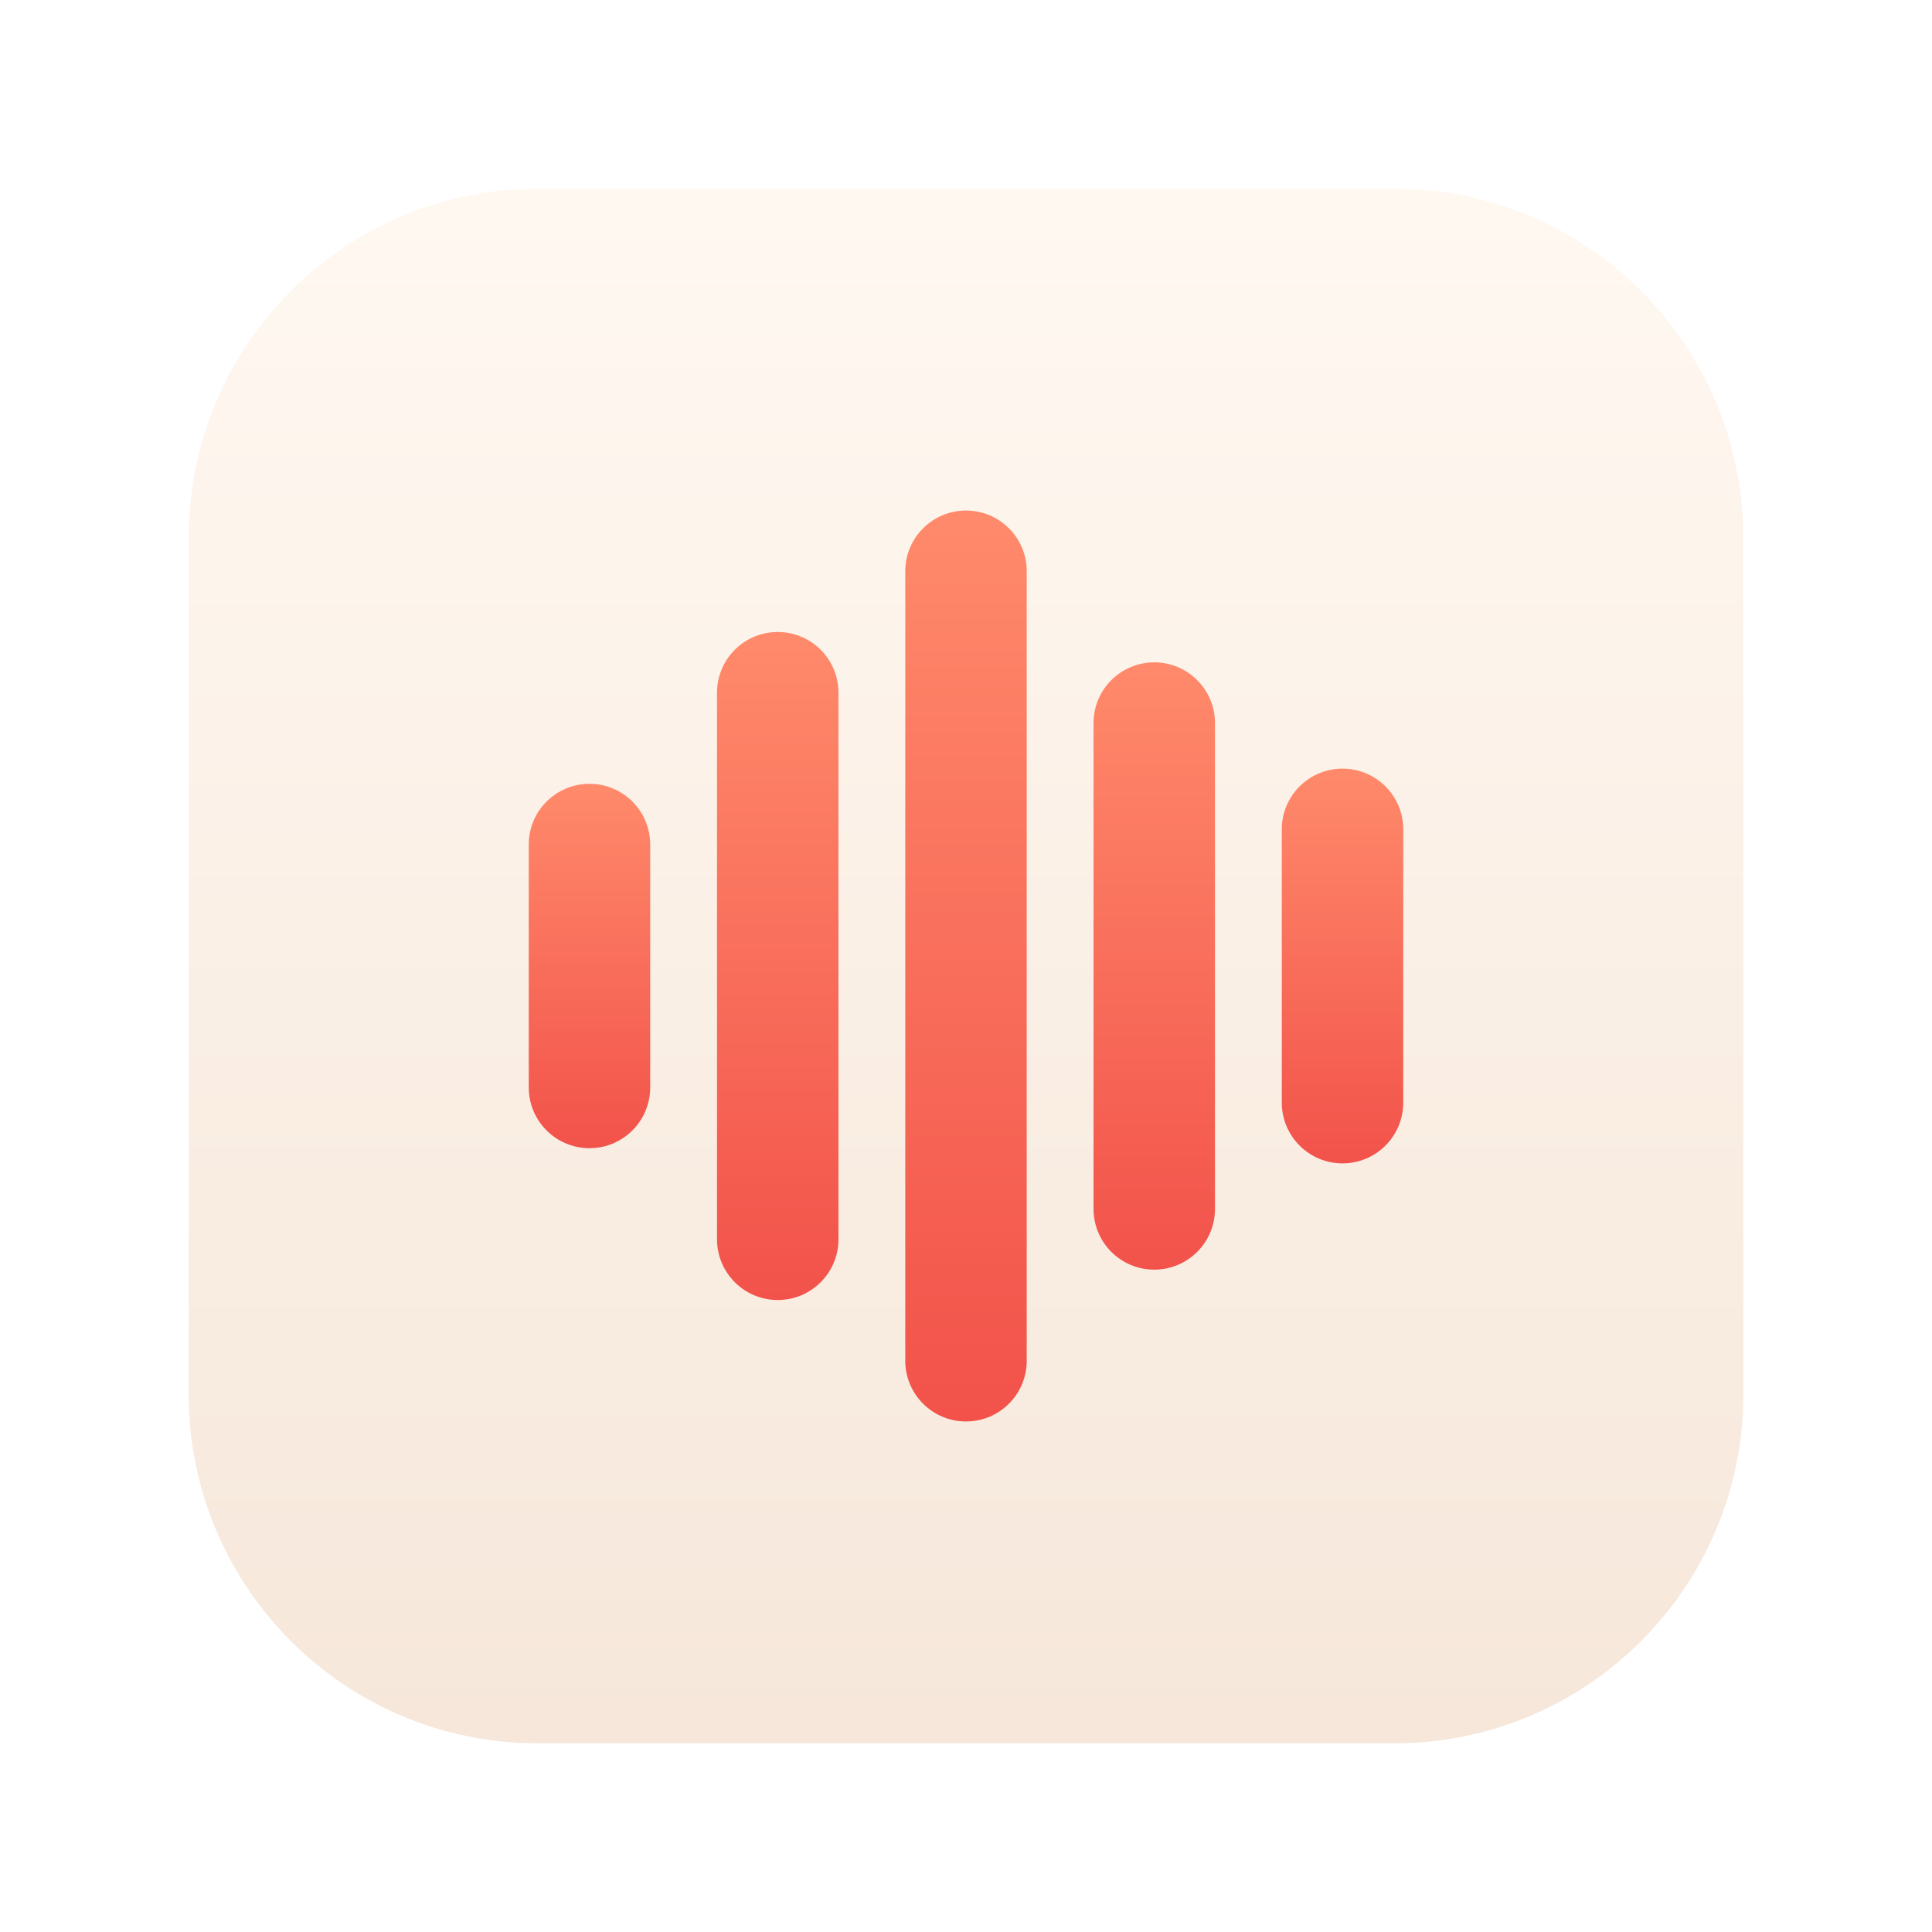
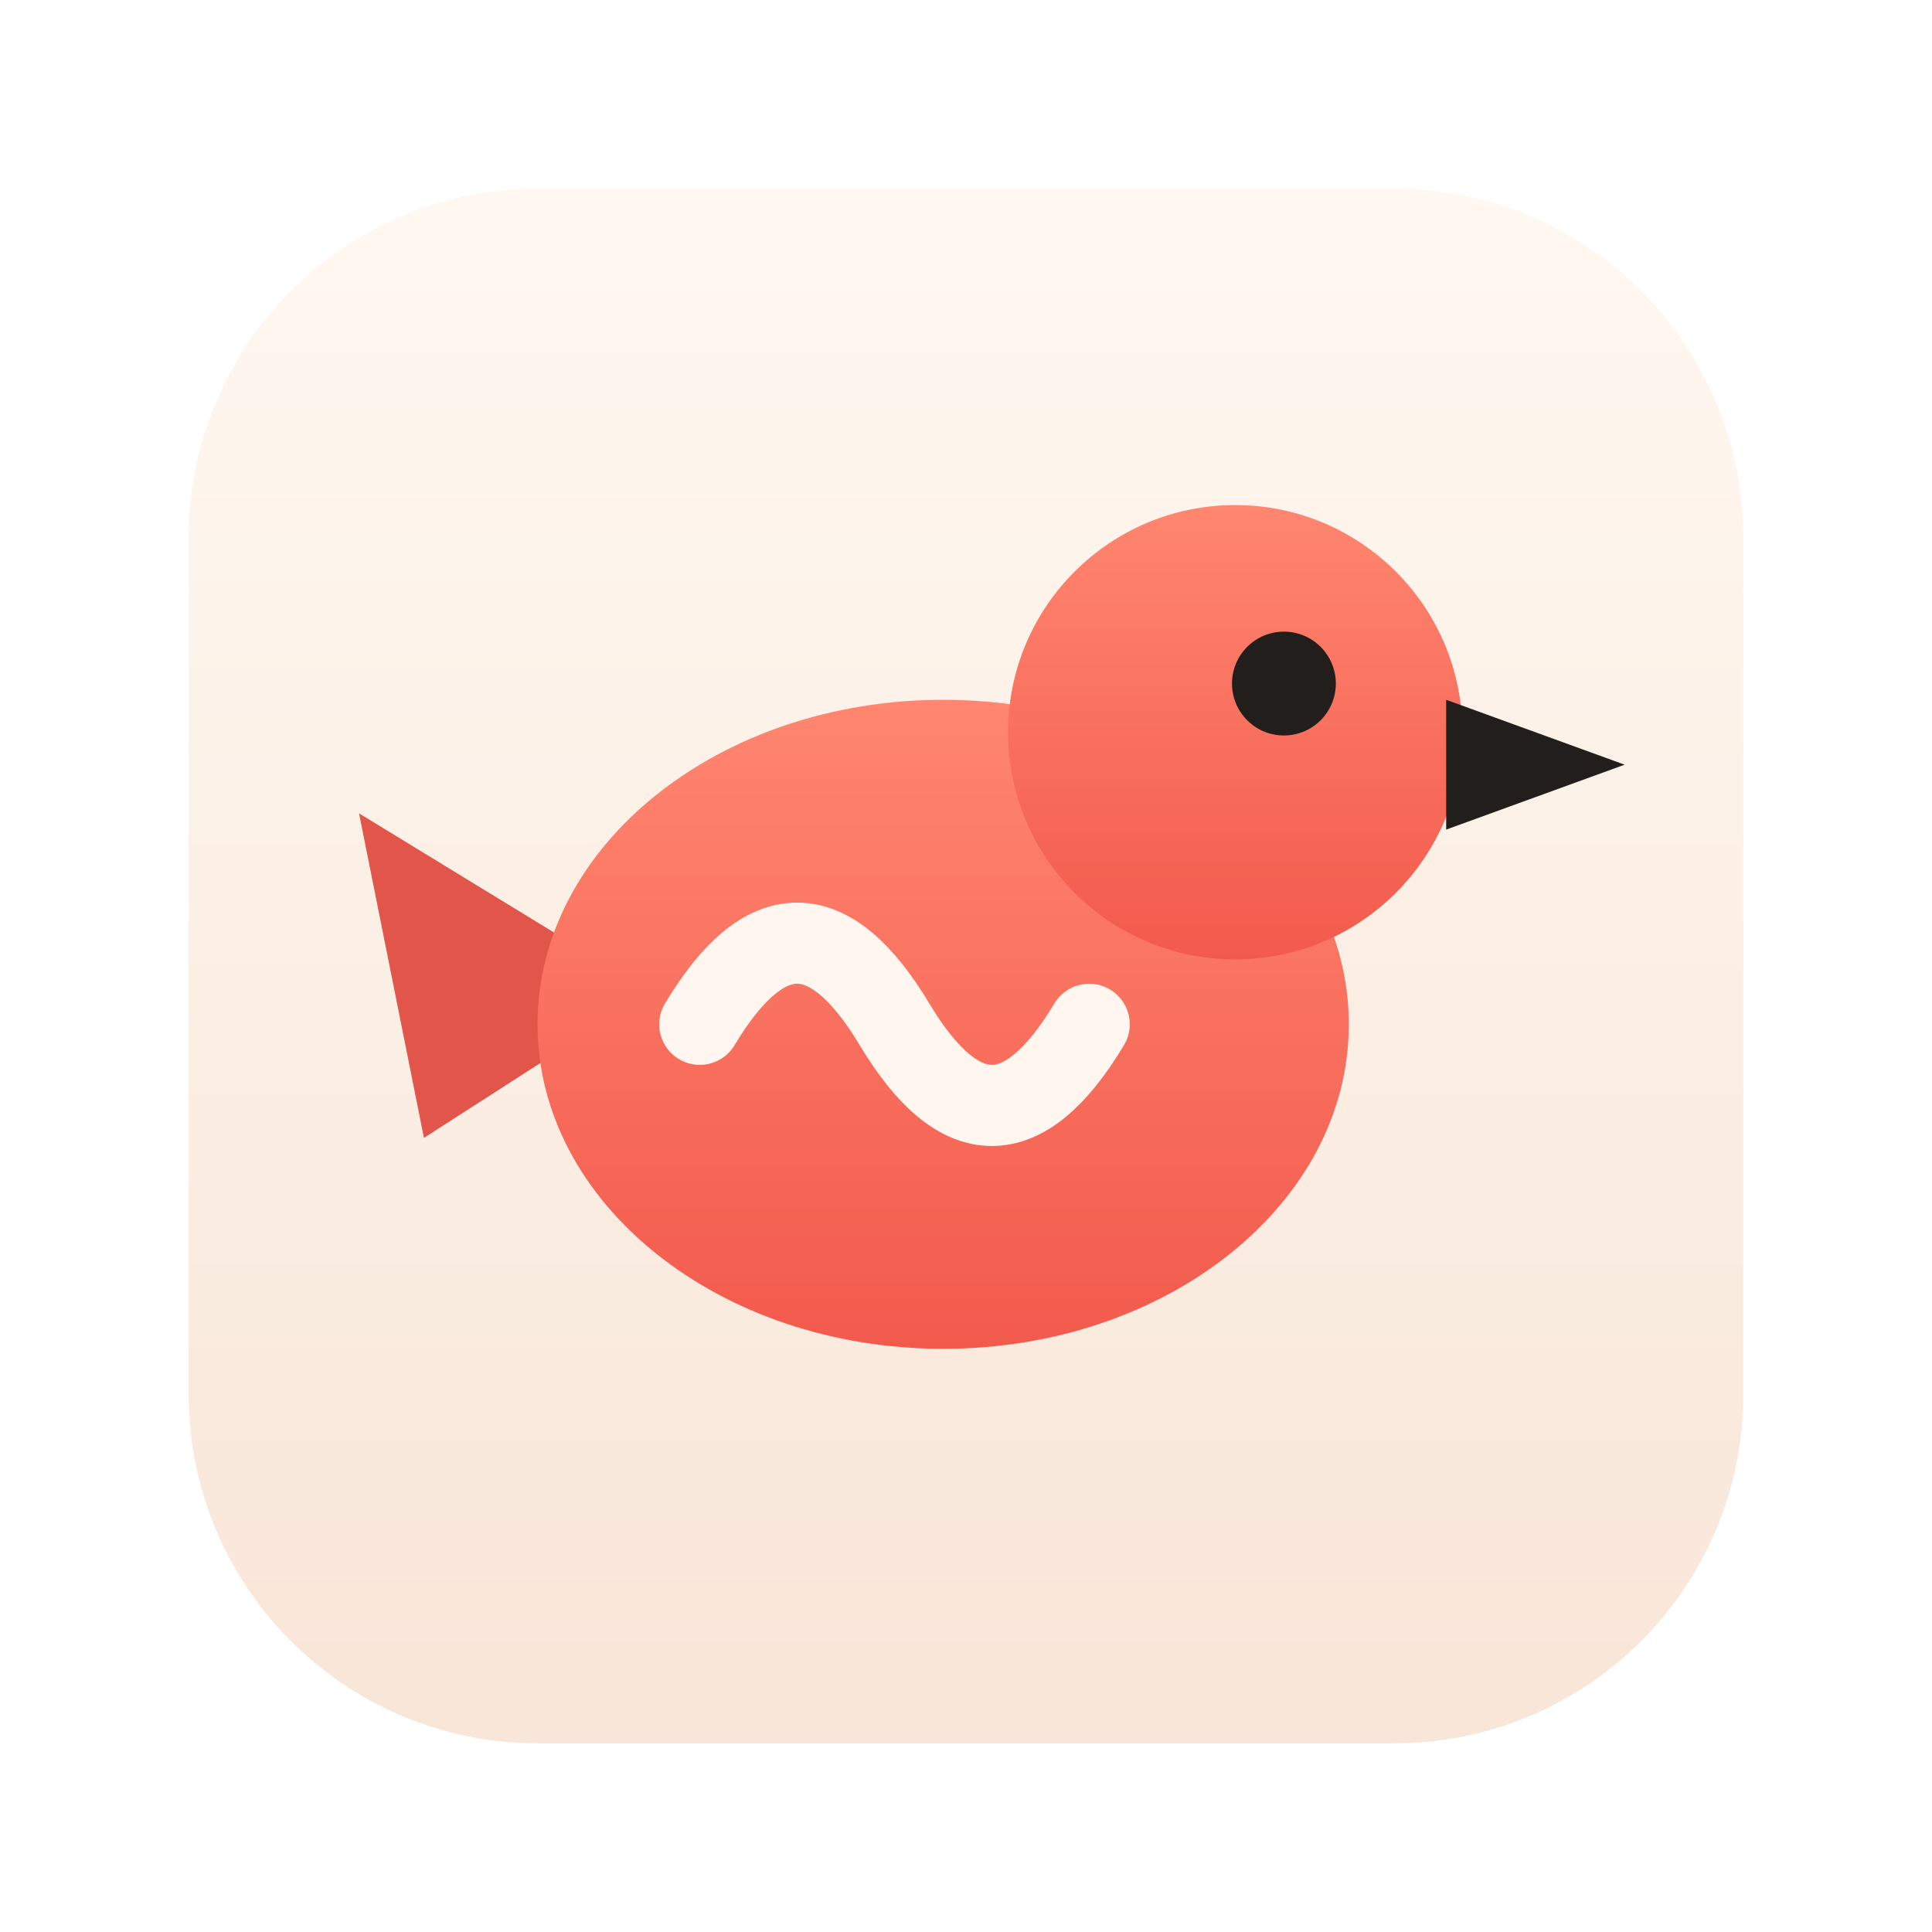
<svg xmlns="http://www.w3.org/2000/svg" viewBox="0 0 1024 1024" width="1024" height="1024">
  <defs>
-     <linearGradient id="wg" x1="0" y1="0" x2="0" y2="1">
-       <stop offset="0" stop-color="#FF8A6B" />
-       <stop offset="1" stop-color="#F2524A" />
-     </linearGradient>
    <linearGradient id="bg" x1="0" y1="0" x2="0" y2="1">
      <stop offset="0" stop-color="#FFF8F1" />
-       <stop offset="1" stop-color="#F6E7DA" />
+       <stop offset="1" stop-color="#F8E6D8" />
+     </linearGradient>
+     <linearGradient id="coral" x1="0" y1="0" x2="0" y2="1">
+       <stop offset="0" stop-color="#FF8670" />
+       <stop offset="1" stop-color="#F25A4C" />
    </linearGradient>
  </defs>
  <rect x="100" y="100" width="824" height="824" rx="185" fill="url(#bg)" />
-   <g transform="translate(100 100) scale(0.8046875)">
-     <rect x="224" y="392" width="80" height="240" rx="40" fill="url(#wg)" />
-     <rect x="348" y="292" width="80" height="440" rx="40" fill="url(#wg)" />
-     <rect x="472" y="212" width="80" height="600" rx="40" fill="url(#wg)" />
-     <rect x="596" y="312" width="80" height="400" rx="40" fill="url(#wg)" />
-     <rect x="720" y="382" width="80" height="260" rx="40" fill="url(#wg)" />
+   <g transform="translate(100 100) scale(8.6) translate(-1.5 -8.5)">
+     <path d="M30 58 L12 47 L16 67 Z" fill="#E2554A" />
+     <ellipse cx="48" cy="60" rx="25" ry="20" fill="url(#coral)" />
+     <circle cx="66" cy="42" r="14" fill="url(#coral)" />
+     <path d="M79 40 L90 44 L79 48 Z" fill="#221E1C" />
+     <circle cx="69" cy="39" r="3.2" fill="#221E1C" />
+     <path d="M33 60 q6 -10 12 0 t12 0" stroke="#FFF6EF" stroke-width="5" stroke-linecap="round" fill="none" />
  </g>
</svg>
